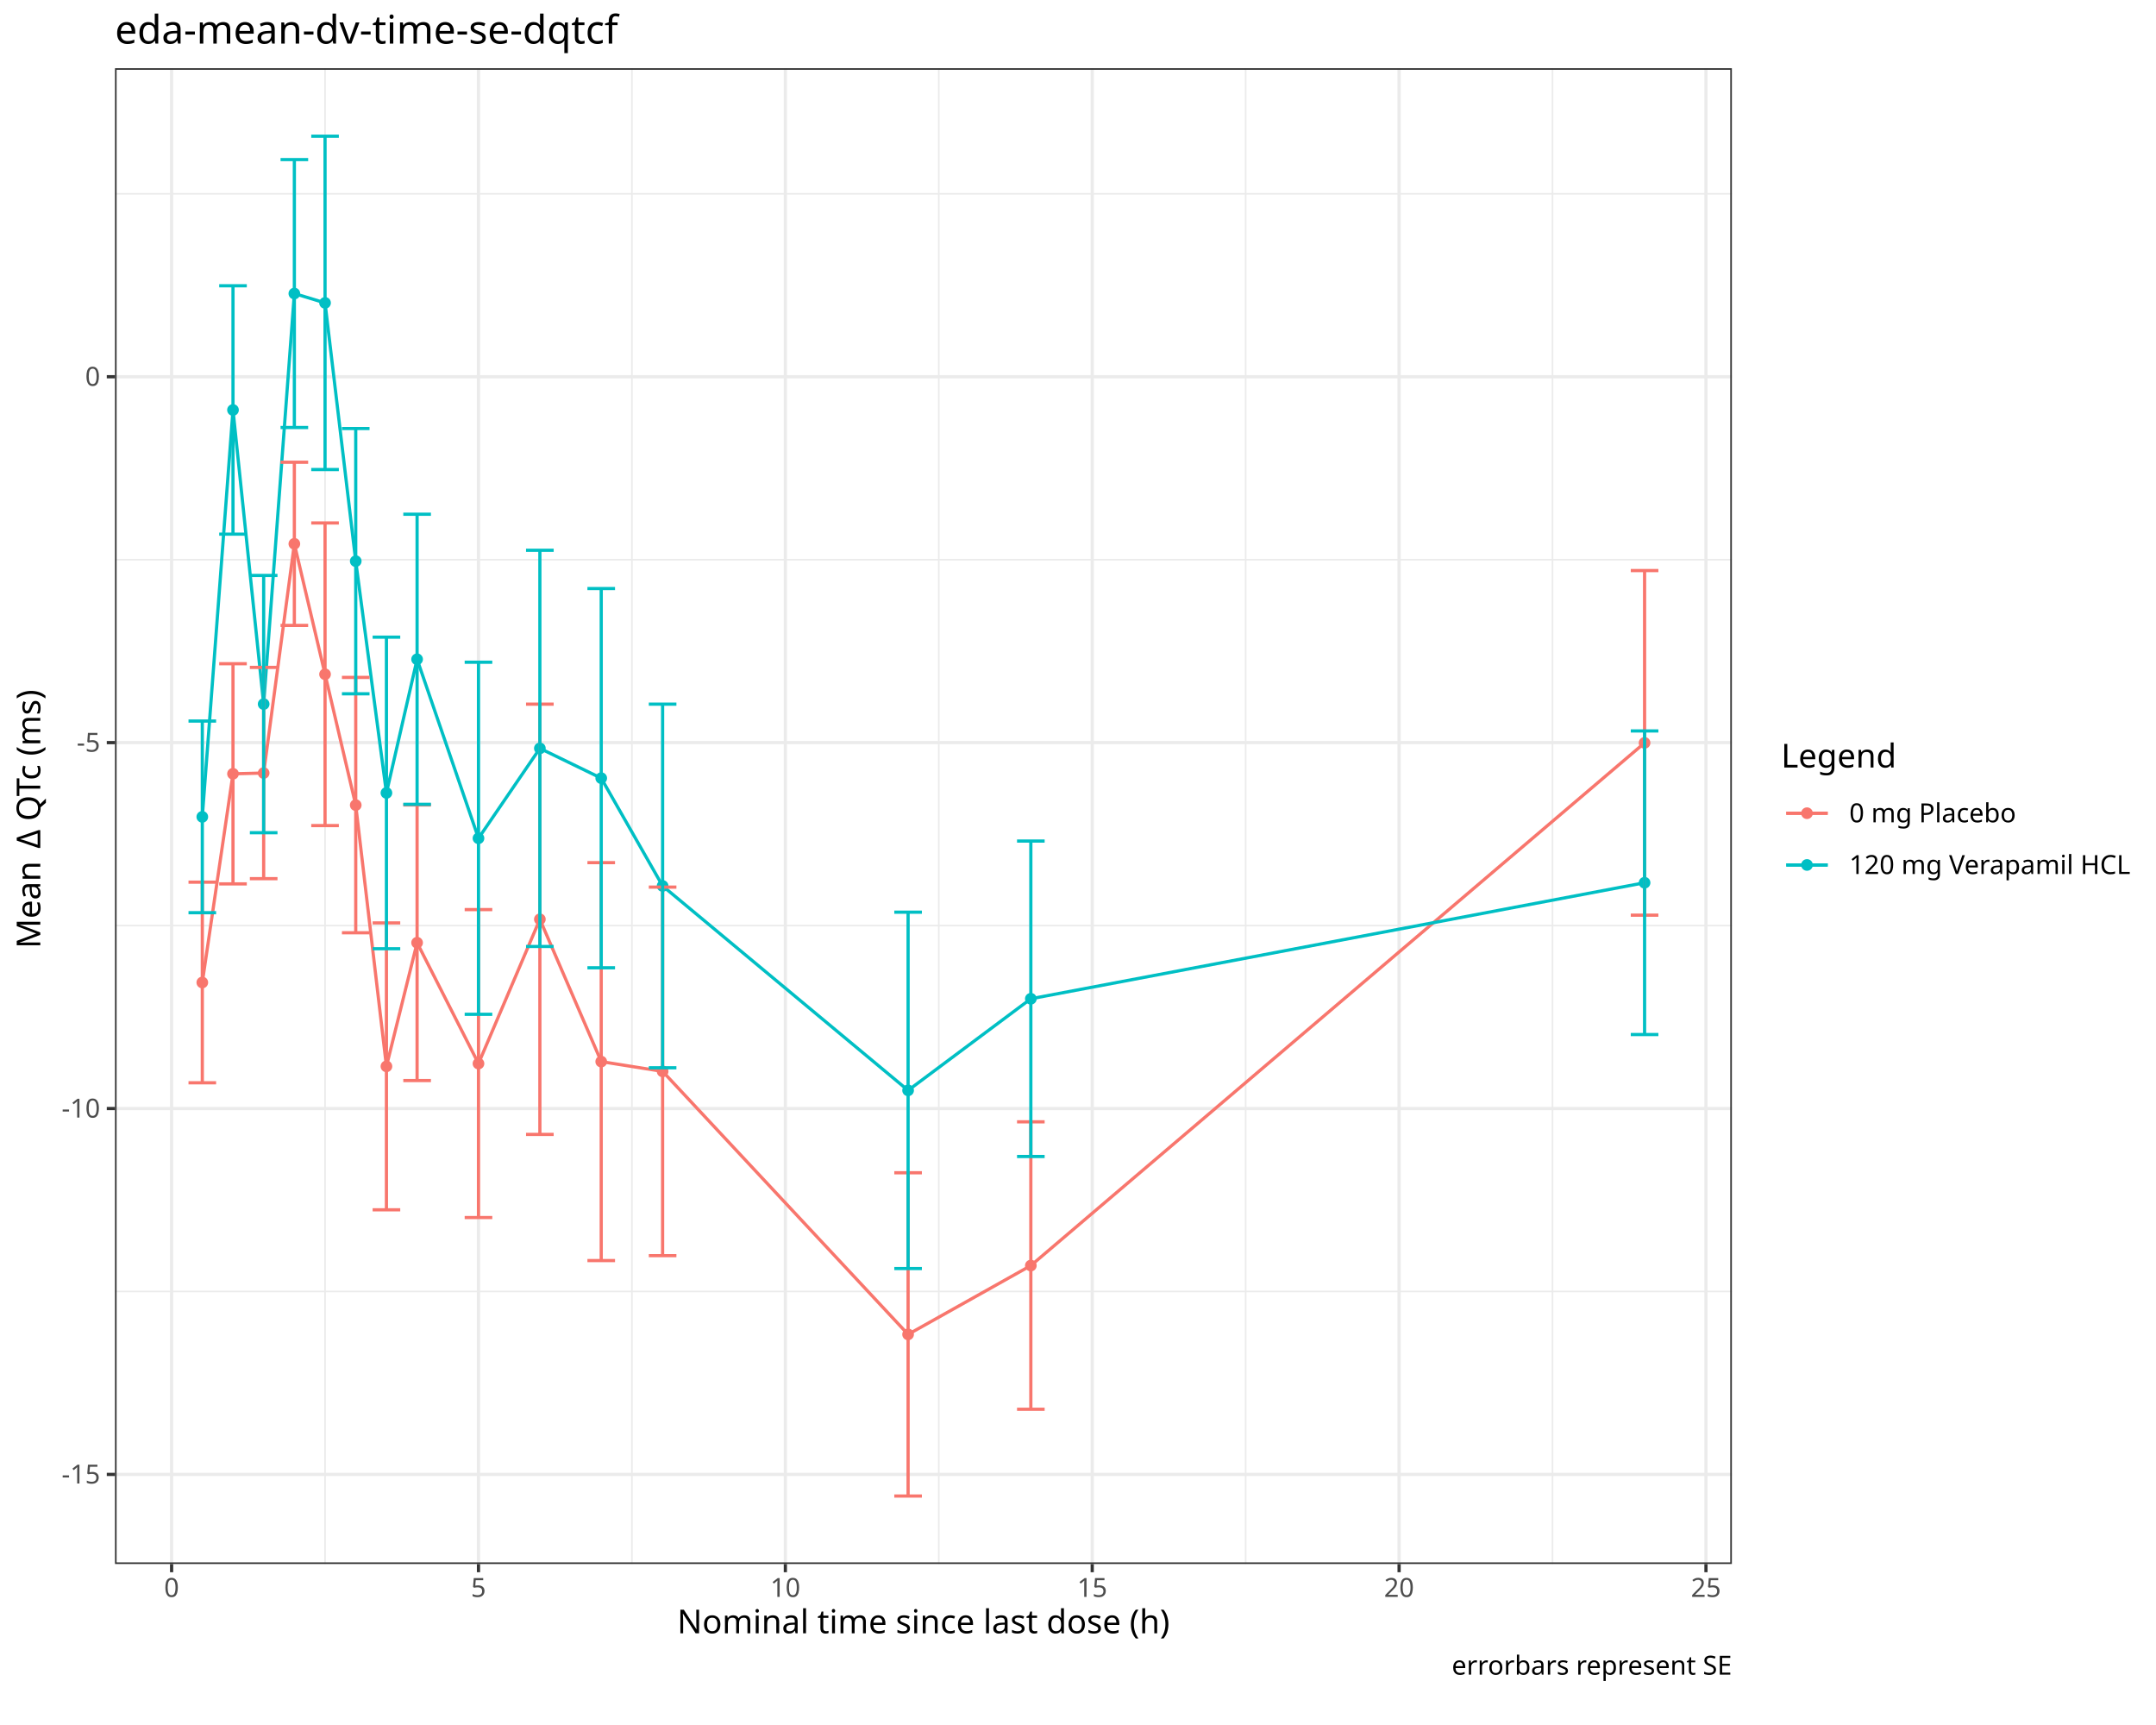
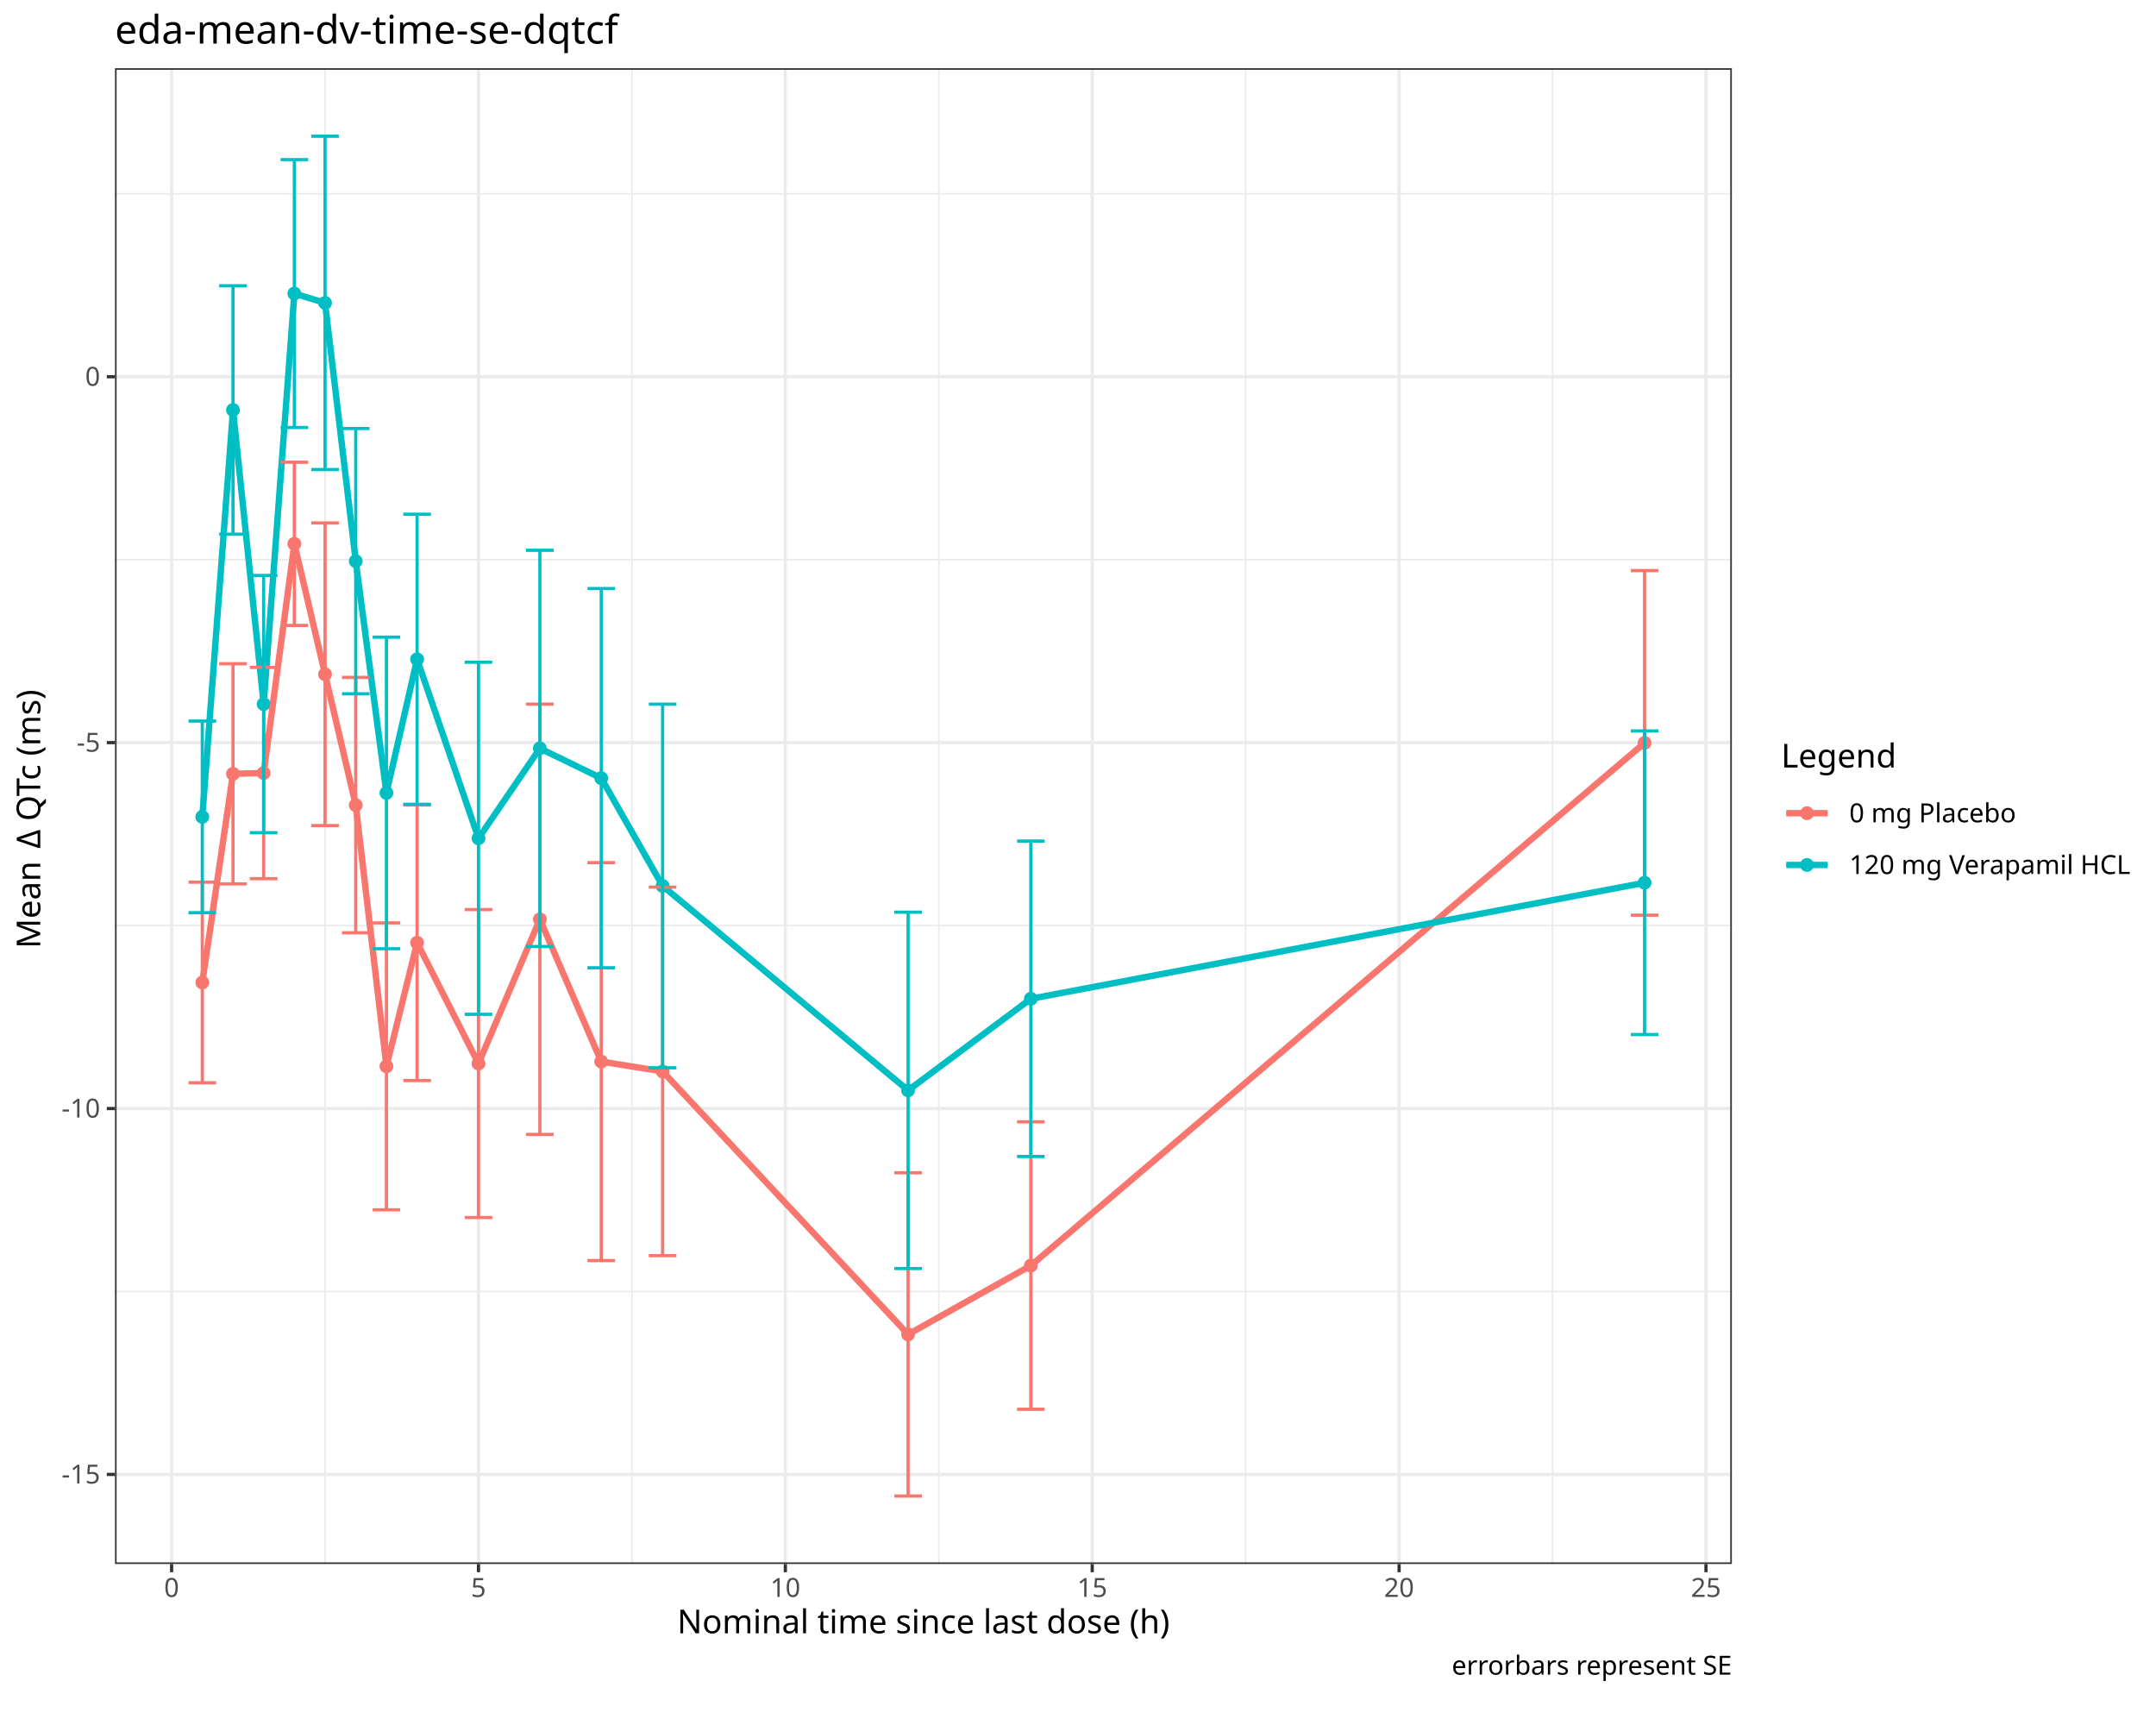
<svg xmlns="http://www.w3.org/2000/svg" class="svglite" data-engine-version="2.0" width="720.00pt" height="576.00pt" viewBox="0 0 720.00 576.00">
  <defs>
    <style type="text/css">
    .svglite line, .svglite polyline, .svglite polygon, .svglite path, .svglite rect, .svglite circle {
      fill: none;
      stroke: #000000;
      stroke-linecap: round;
      stroke-linejoin: round;
      stroke-miterlimit: 10.00;
    }
  </style>
  </defs>
  <rect width="100%" height="100%" style="stroke: none; fill: #FFFFFF;" />
  <defs>
    <clipPath id="cpMC4wMHw3MjAuMDB8MC4wMHw1NzYuMDA=">
      <rect x="0.00" y="0.00" width="720.00" height="576.00" />
    </clipPath>
  </defs>
  <g clip-path="url(#cpMC4wMHw3MjAuMDB8MC4wMHw1NzYuMDA=)">
    <rect x="0.00" y="0.00" width="720.00" height="576.00" style="stroke-width: 1.07; stroke: #FFFFFF; fill: #FFFFFF;" />
  </g>
  <defs>
    <clipPath id="cpMzguNDB8NTc4LjM3fDIyLjc4fDUyMi4yNQ==">
      <rect x="38.40" y="22.78" width="539.96" height="499.46" />
    </clipPath>
  </defs>
  <g clip-path="url(#cpMzguNDB8NTc4LjM3fDIyLjc4fDUyMi4yNQ==)">
    <rect x="38.40" y="22.78" width="539.96" height="499.46" style="stroke-width: 1.07; stroke: none; fill: #FFFFFF;" />
    <polyline points="38.40,431.24 578.37,431.24 " style="stroke-width: 0.53; stroke: #EBEBEB; stroke-linecap: butt;" />
    <polyline points="38.40,309.06 578.37,309.06 " style="stroke-width: 0.53; stroke: #EBEBEB; stroke-linecap: butt;" />
    <polyline points="38.40,186.89 578.37,186.89 " style="stroke-width: 0.53; stroke: #EBEBEB; stroke-linecap: butt;" />
    <polyline points="38.40,64.71 578.37,64.71 " style="stroke-width: 0.53; stroke: #EBEBEB; stroke-linecap: butt;" />
    <polyline points="108.55,522.25 108.55,22.78 " style="stroke-width: 0.53; stroke: #EBEBEB; stroke-linecap: butt;" />
    <polyline points="211.03,522.25 211.03,22.78 " style="stroke-width: 0.53; stroke: #EBEBEB; stroke-linecap: butt;" />
    <polyline points="313.51,522.25 313.51,22.78 " style="stroke-width: 0.53; stroke: #EBEBEB; stroke-linecap: butt;" />
    <polyline points="415.99,522.25 415.99,22.78 " style="stroke-width: 0.53; stroke: #EBEBEB; stroke-linecap: butt;" />
    <polyline points="518.47,522.25 518.47,22.78 " style="stroke-width: 0.53; stroke: #EBEBEB; stroke-linecap: butt;" />
    <polyline points="38.40,492.33 578.37,492.33 " style="stroke-width: 1.07; stroke: #EBEBEB; stroke-linecap: butt;" />
    <polyline points="38.40,370.15 578.37,370.15 " style="stroke-width: 1.07; stroke: #EBEBEB; stroke-linecap: butt;" />
    <polyline points="38.40,247.97 578.37,247.97 " style="stroke-width: 1.07; stroke: #EBEBEB; stroke-linecap: butt;" />
    <polyline points="38.40,125.80 578.37,125.80 " style="stroke-width: 1.07; stroke: #EBEBEB; stroke-linecap: butt;" />
    <polyline points="57.31,522.25 57.31,22.78 " style="stroke-width: 1.07; stroke: #EBEBEB; stroke-linecap: butt;" />
    <polyline points="159.79,522.25 159.79,22.78 " style="stroke-width: 1.07; stroke: #EBEBEB; stroke-linecap: butt;" />
    <polyline points="262.27,522.25 262.27,22.78 " style="stroke-width: 1.07; stroke: #EBEBEB; stroke-linecap: butt;" />
    <polyline points="364.75,522.25 364.75,22.78 " style="stroke-width: 1.07; stroke: #EBEBEB; stroke-linecap: butt;" />
    <polyline points="467.23,522.25 467.23,22.78 " style="stroke-width: 1.07; stroke: #EBEBEB; stroke-linecap: butt;" />
    <polyline points="569.71,522.25 569.71,22.78 " style="stroke-width: 1.07; stroke: #EBEBEB; stroke-linecap: butt;" />
-     <circle cx="67.56" cy="328.07" r="1.95" style="stroke-width: 0.71; stroke: none; fill: #F8766D;" />
-     <circle cx="67.56" cy="272.76" r="1.95" style="stroke-width: 0.71; stroke: none; fill: #00BFC4;" />
-     <circle cx="77.81" cy="258.38" r="1.95" style="stroke-width: 0.71; stroke: none; fill: #F8766D;" />
-     <circle cx="77.81" cy="136.90" r="1.95" style="stroke-width: 0.71; stroke: none; fill: #00BFC4;" />
-     <circle cx="88.05" cy="258.13" r="1.95" style="stroke-width: 0.71; stroke: none; fill: #F8766D;" />
-     <circle cx="88.05" cy="235.10" r="1.95" style="stroke-width: 0.71; stroke: none; fill: #00BFC4;" />
-     <circle cx="98.30" cy="181.59" r="1.95" style="stroke-width: 0.71; stroke: none; fill: #F8766D;" />
-     <circle cx="98.30" cy="98.02" r="1.95" style="stroke-width: 0.71; stroke: none; fill: #00BFC4;" />
-     <circle cx="108.55" cy="225.15" r="1.95" style="stroke-width: 0.71; stroke: none; fill: #F8766D;" />
-     <circle cx="108.55" cy="101.14" r="1.95" style="stroke-width: 0.71; stroke: none; fill: #00BFC4;" />
-     <circle cx="118.80" cy="268.84" r="1.95" style="stroke-width: 0.71; stroke: none; fill: #F8766D;" />
-     <circle cx="118.80" cy="187.38" r="1.95" style="stroke-width: 0.71; stroke: none; fill: #00BFC4;" />
-     <circle cx="129.05" cy="356.07" r="1.95" style="stroke-width: 0.71; stroke: none; fill: #F8766D;" />
-     <circle cx="129.05" cy="264.77" r="1.95" style="stroke-width: 0.71; stroke: none; fill: #00BFC4;" />
-     <circle cx="139.29" cy="314.79" r="1.95" style="stroke-width: 0.71; stroke: none; fill: #F8766D;" />
-     <circle cx="139.29" cy="220.14" r="1.95" style="stroke-width: 0.71; stroke: none; fill: #00BFC4;" />
-     <circle cx="159.79" cy="355.14" r="1.95" style="stroke-width: 0.71; stroke: none; fill: #F8766D;" />
-     <circle cx="159.79" cy="279.91" r="1.95" style="stroke-width: 0.71; stroke: none; fill: #00BFC4;" />
-     <circle cx="180.29" cy="306.96" r="1.95" style="stroke-width: 0.71; stroke: none; fill: #F8766D;" />
-     <circle cx="180.29" cy="249.89" r="1.95" style="stroke-width: 0.71; stroke: none; fill: #00BFC4;" />
-     <circle cx="200.78" cy="354.48" r="1.95" style="stroke-width: 0.71; stroke: none; fill: #F8766D;" />
-     <circle cx="200.78" cy="259.84" r="1.95" style="stroke-width: 0.71; stroke: none; fill: #00BFC4;" />
-     <circle cx="221.28" cy="357.75" r="1.95" style="stroke-width: 0.71; stroke: none; fill: #F8766D;" />
-     <circle cx="221.28" cy="295.83" r="1.95" style="stroke-width: 0.71; stroke: none; fill: #00BFC4;" />
-     <circle cx="303.26" cy="445.57" r="1.95" style="stroke-width: 0.71; stroke: none; fill: #F8766D;" />
-     <circle cx="303.26" cy="364.09" r="1.95" style="stroke-width: 0.71; stroke: none; fill: #00BFC4;" />
-     <circle cx="344.25" cy="422.59" r="1.95" style="stroke-width: 0.71; stroke: none; fill: #F8766D;" />
-     <circle cx="344.25" cy="333.50" r="1.95" style="stroke-width: 0.71; stroke: none; fill: #00BFC4;" />
-     <circle cx="549.21" cy="248.06" r="1.95" style="stroke-width: 0.71; stroke: none; fill: #F8766D;" />
-     <circle cx="549.21" cy="294.76" r="1.95" style="stroke-width: 0.71; stroke: none; fill: #00BFC4;" />
-     <polyline points="67.56,328.07 77.81,258.38 88.05,258.13 98.30,181.59 108.55,225.15 118.80,268.84 129.05,356.07 139.29,314.79 159.79,355.14 180.29,306.96 200.78,354.48 221.28,357.75 303.26,445.57 344.25,422.59 549.21,248.06 " style="stroke-width: 1.07; stroke: #F8766D; stroke-linecap: butt;" />
-     <polyline points="67.56,272.76 77.81,136.90 88.05,235.10 98.30,98.02 108.55,101.14 118.80,187.38 129.05,264.77 139.29,220.14 159.79,279.91 180.29,249.89 200.78,259.84 221.28,295.83 303.26,364.09 344.25,333.50 549.21,294.76 " style="stroke-width: 1.07; stroke: #00BFC4; stroke-linecap: butt;" />
+     <circle cx="67.56" cy="328.07" r="1.95" style="stroke-width: 0.71; stroke: #F8766D; fill: #F8766D;" />
+     <circle cx="67.56" cy="272.76" r="1.95" style="stroke-width: 0.71; stroke: #00BFC4; fill: #00BFC4;" />
+     <circle cx="77.81" cy="258.38" r="1.95" style="stroke-width: 0.71; stroke: #F8766D; fill: #F8766D;" />
+     <circle cx="77.81" cy="136.90" r="1.95" style="stroke-width: 0.71; stroke: #00BFC4; fill: #00BFC4;" />
+     <circle cx="88.05" cy="258.13" r="1.95" style="stroke-width: 0.71; stroke: #F8766D; fill: #F8766D;" />
+     <circle cx="88.05" cy="235.10" r="1.95" style="stroke-width: 0.71; stroke: #00BFC4; fill: #00BFC4;" />
+     <circle cx="98.30" cy="181.59" r="1.95" style="stroke-width: 0.71; stroke: #F8766D; fill: #F8766D;" />
+     <circle cx="98.30" cy="98.02" r="1.95" style="stroke-width: 0.71; stroke: #00BFC4; fill: #00BFC4;" />
+     <circle cx="108.55" cy="225.15" r="1.95" style="stroke-width: 0.71; stroke: #F8766D; fill: #F8766D;" />
+     <circle cx="108.55" cy="101.14" r="1.95" style="stroke-width: 0.71; stroke: #00BFC4; fill: #00BFC4;" />
+     <circle cx="118.80" cy="268.84" r="1.95" style="stroke-width: 0.71; stroke: #F8766D; fill: #F8766D;" />
+     <circle cx="118.80" cy="187.38" r="1.95" style="stroke-width: 0.71; stroke: #00BFC4; fill: #00BFC4;" />
+     <circle cx="129.05" cy="356.07" r="1.95" style="stroke-width: 0.71; stroke: #F8766D; fill: #F8766D;" />
+     <circle cx="129.05" cy="264.77" r="1.95" style="stroke-width: 0.71; stroke: #00BFC4; fill: #00BFC4;" />
+     <circle cx="139.29" cy="314.79" r="1.95" style="stroke-width: 0.71; stroke: #F8766D; fill: #F8766D;" />
+     <circle cx="139.29" cy="220.14" r="1.95" style="stroke-width: 0.71; stroke: #00BFC4; fill: #00BFC4;" />
+     <circle cx="159.79" cy="355.14" r="1.95" style="stroke-width: 0.71; stroke: #F8766D; fill: #F8766D;" />
+     <circle cx="159.79" cy="279.91" r="1.95" style="stroke-width: 0.71; stroke: #00BFC4; fill: #00BFC4;" />
+     <circle cx="180.29" cy="306.96" r="1.95" style="stroke-width: 0.71; stroke: #F8766D; fill: #F8766D;" />
+     <circle cx="180.29" cy="249.89" r="1.95" style="stroke-width: 0.71; stroke: #00BFC4; fill: #00BFC4;" />
+     <circle cx="200.78" cy="354.48" r="1.95" style="stroke-width: 0.71; stroke: #F8766D; fill: #F8766D;" />
+     <circle cx="200.78" cy="259.84" r="1.95" style="stroke-width: 0.71; stroke: #00BFC4; fill: #00BFC4;" />
+     <circle cx="221.28" cy="357.75" r="1.95" style="stroke-width: 0.71; stroke: #F8766D; fill: #F8766D;" />
+     <circle cx="221.28" cy="295.83" r="1.95" style="stroke-width: 0.71; stroke: #00BFC4; fill: #00BFC4;" />
+     <circle cx="303.26" cy="445.57" r="1.95" style="stroke-width: 0.71; stroke: #F8766D; fill: #F8766D;" />
+     <circle cx="303.26" cy="364.09" r="1.95" style="stroke-width: 0.71; stroke: #00BFC4; fill: #00BFC4;" />
+     <circle cx="344.25" cy="422.59" r="1.95" style="stroke-width: 0.71; stroke: #F8766D; fill: #F8766D;" />
+     <circle cx="344.25" cy="333.50" r="1.95" style="stroke-width: 0.71; stroke: #00BFC4; fill: #00BFC4;" />
+     <circle cx="549.21" cy="248.06" r="1.95" style="stroke-width: 0.71; stroke: #F8766D; fill: #F8766D;" />
+     <circle cx="549.21" cy="294.76" r="1.95" style="stroke-width: 0.71; stroke: #00BFC4; fill: #00BFC4;" />
+     <polyline points="67.56,328.07 77.81,258.38 88.05,258.13 98.30,181.59 108.55,225.15 118.80,268.84 129.05,356.07 139.29,314.79 159.79,355.14 180.29,306.96 200.78,354.48 221.28,357.75 303.26,445.57 344.25,422.59 549.21,248.06 " style="stroke-width: 2.13; stroke: #F8766D; stroke-linecap: butt;" />
+     <polyline points="67.56,272.76 77.81,136.90 88.05,235.10 98.30,98.02 108.55,101.14 118.80,187.38 129.05,264.77 139.29,220.14 159.79,279.91 180.29,249.89 200.78,259.84 221.28,295.83 303.26,364.09 344.25,333.50 549.21,294.76 " style="stroke-width: 2.13; stroke: #00BFC4; stroke-linecap: butt;" />
    <polyline points="62.95,294.57 72.17,294.57 " style="stroke-width: 1.07; stroke: #F8766D; stroke-linecap: butt;" />
    <polyline points="67.56,294.57 67.56,361.56 " style="stroke-width: 1.07; stroke: #F8766D; stroke-linecap: butt;" />
    <polyline points="62.95,361.56 72.17,361.56 " style="stroke-width: 1.07; stroke: #F8766D; stroke-linecap: butt;" />
    <polyline points="62.95,240.77 72.17,240.77 " style="stroke-width: 1.07; stroke: #00BFC4; stroke-linecap: butt;" />
    <polyline points="67.56,240.77 67.56,304.76 " style="stroke-width: 1.07; stroke: #00BFC4; stroke-linecap: butt;" />
    <polyline points="62.95,304.76 72.17,304.76 " style="stroke-width: 1.07; stroke: #00BFC4; stroke-linecap: butt;" />
    <polyline points="73.20,221.62 82.42,221.62 " style="stroke-width: 1.07; stroke: #F8766D; stroke-linecap: butt;" />
    <polyline points="77.81,221.62 77.81,295.14 " style="stroke-width: 1.07; stroke: #F8766D; stroke-linecap: butt;" />
    <polyline points="73.20,295.14 82.42,295.14 " style="stroke-width: 1.07; stroke: #F8766D; stroke-linecap: butt;" />
    <polyline points="73.20,95.43 82.42,95.43 " style="stroke-width: 1.07; stroke: #00BFC4; stroke-linecap: butt;" />
    <polyline points="77.81,95.43 77.81,178.36 " style="stroke-width: 1.07; stroke: #00BFC4; stroke-linecap: butt;" />
    <polyline points="73.20,178.36 82.42,178.36 " style="stroke-width: 1.07; stroke: #00BFC4; stroke-linecap: butt;" />
    <polyline points="83.44,222.85 92.67,222.85 " style="stroke-width: 1.07; stroke: #F8766D; stroke-linecap: butt;" />
    <polyline points="88.05,222.85 88.05,293.40 " style="stroke-width: 1.07; stroke: #F8766D; stroke-linecap: butt;" />
    <polyline points="83.44,293.40 92.67,293.40 " style="stroke-width: 1.07; stroke: #F8766D; stroke-linecap: butt;" />
    <polyline points="83.44,192.15 92.67,192.15 " style="stroke-width: 1.07; stroke: #00BFC4; stroke-linecap: butt;" />
    <polyline points="88.05,192.15 88.05,278.05 " style="stroke-width: 1.07; stroke: #00BFC4; stroke-linecap: butt;" />
    <polyline points="83.44,278.05 92.67,278.05 " style="stroke-width: 1.07; stroke: #00BFC4; stroke-linecap: butt;" />
    <polyline points="93.69,154.35 102.91,154.35 " style="stroke-width: 1.07; stroke: #F8766D; stroke-linecap: butt;" />
    <polyline points="98.30,154.35 98.30,208.84 " style="stroke-width: 1.07; stroke: #F8766D; stroke-linecap: butt;" />
    <polyline points="93.69,208.84 102.91,208.84 " style="stroke-width: 1.07; stroke: #F8766D; stroke-linecap: butt;" />
    <polyline points="93.69,53.29 102.91,53.29 " style="stroke-width: 1.07; stroke: #00BFC4; stroke-linecap: butt;" />
    <polyline points="98.30,53.29 98.30,142.75 " style="stroke-width: 1.07; stroke: #00BFC4; stroke-linecap: butt;" />
    <polyline points="93.69,142.75 102.91,142.75 " style="stroke-width: 1.07; stroke: #00BFC4; stroke-linecap: butt;" />
    <polyline points="103.94,174.63 113.16,174.63 " style="stroke-width: 1.07; stroke: #F8766D; stroke-linecap: butt;" />
    <polyline points="108.55,174.63 108.55,275.67 " style="stroke-width: 1.07; stroke: #F8766D; stroke-linecap: butt;" />
    <polyline points="103.94,275.67 113.16,275.67 " style="stroke-width: 1.07; stroke: #F8766D; stroke-linecap: butt;" />
    <polyline points="103.94,45.49 113.16,45.49 " style="stroke-width: 1.07; stroke: #00BFC4; stroke-linecap: butt;" />
    <polyline points="108.55,45.49 108.55,156.79 " style="stroke-width: 1.07; stroke: #00BFC4; stroke-linecap: butt;" />
    <polyline points="103.94,156.79 113.16,156.79 " style="stroke-width: 1.07; stroke: #00BFC4; stroke-linecap: butt;" />
    <polyline points="114.19,226.20 123.41,226.20 " style="stroke-width: 1.07; stroke: #F8766D; stroke-linecap: butt;" />
    <polyline points="118.80,226.20 118.80,311.47 " style="stroke-width: 1.07; stroke: #F8766D; stroke-linecap: butt;" />
    <polyline points="114.19,311.47 123.41,311.47 " style="stroke-width: 1.07; stroke: #F8766D; stroke-linecap: butt;" />
    <polyline points="114.19,143.09 123.41,143.09 " style="stroke-width: 1.07; stroke: #00BFC4; stroke-linecap: butt;" />
    <polyline points="118.80,143.09 118.80,231.67 " style="stroke-width: 1.07; stroke: #00BFC4; stroke-linecap: butt;" />
    <polyline points="114.19,231.67 123.41,231.67 " style="stroke-width: 1.07; stroke: #00BFC4; stroke-linecap: butt;" />
    <polyline points="124.44,308.17 133.66,308.17 " style="stroke-width: 1.07; stroke: #F8766D; stroke-linecap: butt;" />
    <polyline points="129.05,308.17 129.05,403.97 " style="stroke-width: 1.07; stroke: #F8766D; stroke-linecap: butt;" />
    <polyline points="124.44,403.97 133.66,403.97 " style="stroke-width: 1.07; stroke: #F8766D; stroke-linecap: butt;" />
    <polyline points="124.44,212.75 133.66,212.75 " style="stroke-width: 1.07; stroke: #00BFC4; stroke-linecap: butt;" />
    <polyline points="129.05,212.75 129.05,316.79 " style="stroke-width: 1.07; stroke: #00BFC4; stroke-linecap: butt;" />
    <polyline points="124.44,316.79 133.66,316.79 " style="stroke-width: 1.07; stroke: #00BFC4; stroke-linecap: butt;" />
    <polyline points="134.68,268.79 143.91,268.79 " style="stroke-width: 1.07; stroke: #F8766D; stroke-linecap: butt;" />
    <polyline points="139.29,268.79 139.29,360.80 " style="stroke-width: 1.07; stroke: #F8766D; stroke-linecap: butt;" />
    <polyline points="134.68,360.80 143.91,360.80 " style="stroke-width: 1.07; stroke: #F8766D; stroke-linecap: butt;" />
    <polyline points="134.68,171.70 143.91,171.70 " style="stroke-width: 1.07; stroke: #00BFC4; stroke-linecap: butt;" />
    <polyline points="139.29,171.70 139.29,268.57 " style="stroke-width: 1.07; stroke: #00BFC4; stroke-linecap: butt;" />
    <polyline points="134.68,268.57 143.91,268.57 " style="stroke-width: 1.07; stroke: #00BFC4; stroke-linecap: butt;" />
    <polyline points="155.18,303.73 164.40,303.73 " style="stroke-width: 1.07; stroke: #F8766D; stroke-linecap: butt;" />
    <polyline points="159.79,303.73 159.79,406.55 " style="stroke-width: 1.07; stroke: #F8766D; stroke-linecap: butt;" />
    <polyline points="155.18,406.55 164.40,406.55 " style="stroke-width: 1.07; stroke: #F8766D; stroke-linecap: butt;" />
    <polyline points="155.18,221.13 164.40,221.13 " style="stroke-width: 1.07; stroke: #00BFC4; stroke-linecap: butt;" />
    <polyline points="159.79,221.13 159.79,338.69 " style="stroke-width: 1.07; stroke: #00BFC4; stroke-linecap: butt;" />
    <polyline points="155.18,338.69 164.40,338.69 " style="stroke-width: 1.07; stroke: #00BFC4; stroke-linecap: butt;" />
    <polyline points="175.67,235.12 184.90,235.12 " style="stroke-width: 1.07; stroke: #F8766D; stroke-linecap: butt;" />
    <polyline points="180.29,235.12 180.29,378.80 " style="stroke-width: 1.07; stroke: #F8766D; stroke-linecap: butt;" />
    <polyline points="175.67,378.80 184.90,378.80 " style="stroke-width: 1.07; stroke: #F8766D; stroke-linecap: butt;" />
    <polyline points="175.67,183.74 184.90,183.74 " style="stroke-width: 1.07; stroke: #00BFC4; stroke-linecap: butt;" />
    <polyline points="180.29,183.74 180.29,316.04 " style="stroke-width: 1.07; stroke: #00BFC4; stroke-linecap: butt;" />
    <polyline points="175.67,316.04 184.90,316.04 " style="stroke-width: 1.07; stroke: #00BFC4; stroke-linecap: butt;" />
    <polyline points="196.17,288.05 205.39,288.05 " style="stroke-width: 1.07; stroke: #F8766D; stroke-linecap: butt;" />
    <polyline points="200.78,288.05 200.78,420.92 " style="stroke-width: 1.07; stroke: #F8766D; stroke-linecap: butt;" />
    <polyline points="196.17,420.92 205.39,420.92 " style="stroke-width: 1.07; stroke: #F8766D; stroke-linecap: butt;" />
    <polyline points="196.17,196.52 205.39,196.52 " style="stroke-width: 1.07; stroke: #00BFC4; stroke-linecap: butt;" />
    <polyline points="200.78,196.52 200.78,323.15 " style="stroke-width: 1.07; stroke: #00BFC4; stroke-linecap: butt;" />
    <polyline points="196.17,323.15 205.39,323.15 " style="stroke-width: 1.07; stroke: #00BFC4; stroke-linecap: butt;" />
    <polyline points="216.67,296.22 225.89,296.22 " style="stroke-width: 1.07; stroke: #F8766D; stroke-linecap: butt;" />
    <polyline points="221.28,296.22 221.28,419.28 " style="stroke-width: 1.07; stroke: #F8766D; stroke-linecap: butt;" />
    <polyline points="216.67,419.28 225.89,419.28 " style="stroke-width: 1.07; stroke: #F8766D; stroke-linecap: butt;" />
    <polyline points="216.67,235.12 225.89,235.12 " style="stroke-width: 1.07; stroke: #00BFC4; stroke-linecap: butt;" />
    <polyline points="221.28,235.12 221.28,356.55 " style="stroke-width: 1.07; stroke: #00BFC4; stroke-linecap: butt;" />
    <polyline points="216.67,356.55 225.89,356.55 " style="stroke-width: 1.07; stroke: #00BFC4; stroke-linecap: butt;" />
    <polyline points="298.65,391.61 307.87,391.61 " style="stroke-width: 1.07; stroke: #F8766D; stroke-linecap: butt;" />
    <polyline points="303.26,391.61 303.26,499.54 " style="stroke-width: 1.07; stroke: #F8766D; stroke-linecap: butt;" />
    <polyline points="298.65,499.54 307.87,499.54 " style="stroke-width: 1.07; stroke: #F8766D; stroke-linecap: butt;" />
    <polyline points="298.65,304.59 307.87,304.59 " style="stroke-width: 1.07; stroke: #00BFC4; stroke-linecap: butt;" />
    <polyline points="303.26,304.59 303.26,423.58 " style="stroke-width: 1.07; stroke: #00BFC4; stroke-linecap: butt;" />
    <polyline points="298.65,423.58 307.87,423.58 " style="stroke-width: 1.07; stroke: #00BFC4; stroke-linecap: butt;" />
    <polyline points="339.64,374.59 348.86,374.59 " style="stroke-width: 1.07; stroke: #F8766D; stroke-linecap: butt;" />
    <polyline points="344.25,374.59 344.25,470.58 " style="stroke-width: 1.07; stroke: #F8766D; stroke-linecap: butt;" />
    <polyline points="339.64,470.58 348.86,470.58 " style="stroke-width: 1.07; stroke: #F8766D; stroke-linecap: butt;" />
    <polyline points="339.64,280.84 348.86,280.84 " style="stroke-width: 1.07; stroke: #00BFC4; stroke-linecap: butt;" />
    <polyline points="344.25,280.84 344.25,386.17 " style="stroke-width: 1.07; stroke: #00BFC4; stroke-linecap: butt;" />
    <polyline points="339.64,386.17 348.86,386.17 " style="stroke-width: 1.07; stroke: #00BFC4; stroke-linecap: butt;" />
    <polyline points="544.60,190.52 553.82,190.52 " style="stroke-width: 1.07; stroke: #F8766D; stroke-linecap: butt;" />
    <polyline points="549.21,190.52 549.21,305.59 " style="stroke-width: 1.07; stroke: #F8766D; stroke-linecap: butt;" />
    <polyline points="544.60,305.59 553.82,305.59 " style="stroke-width: 1.07; stroke: #F8766D; stroke-linecap: butt;" />
    <polyline points="544.60,244.07 553.82,244.07 " style="stroke-width: 1.07; stroke: #00BFC4; stroke-linecap: butt;" />
    <polyline points="549.21,244.07 549.21,345.45 " style="stroke-width: 1.07; stroke: #00BFC4; stroke-linecap: butt;" />
    <polyline points="544.60,345.45 553.82,345.45 " style="stroke-width: 1.07; stroke: #00BFC4; stroke-linecap: butt;" />
    <rect x="38.40" y="22.78" width="539.96" height="499.46" style="stroke-width: 1.07; stroke: #333333;" />
  </g>
  <g clip-path="url(#cpMC4wMHw3MjAuMDB8MC4wMHw1NzYuMDA=)">
    <text x="33.47" y="495.36" text-anchor="end" style="font-size: 8.80px; fill: #4D4D4D; font-family: sans;" textLength="12.72px" lengthAdjust="spacingAndGlyphs">-15</text>
    <text x="33.47" y="373.18" text-anchor="end" style="font-size: 8.80px; fill: #4D4D4D; font-family: sans;" textLength="12.72px" lengthAdjust="spacingAndGlyphs">-10</text>
    <text x="33.47" y="251.00" text-anchor="end" style="font-size: 8.80px; fill: #4D4D4D; font-family: sans;" textLength="7.82px" lengthAdjust="spacingAndGlyphs">-5</text>
    <text x="33.47" y="128.82" text-anchor="end" style="font-size: 8.80px; fill: #4D4D4D; font-family: sans;" textLength="4.89px" lengthAdjust="spacingAndGlyphs">0</text>
    <polyline points="35.66,492.33 38.40,492.33 " style="stroke-width: 1.07; stroke: #333333; stroke-linecap: butt;" />
    <polyline points="35.66,370.15 38.40,370.15 " style="stroke-width: 1.07; stroke: #333333; stroke-linecap: butt;" />
    <polyline points="35.66,247.97 38.40,247.97 " style="stroke-width: 1.07; stroke: #333333; stroke-linecap: butt;" />
    <polyline points="35.66,125.80 38.40,125.80 " style="stroke-width: 1.07; stroke: #333333; stroke-linecap: butt;" />
    <polyline points="57.31,524.99 57.31,522.25 " style="stroke-width: 1.07; stroke: #333333; stroke-linecap: butt;" />
    <polyline points="159.79,524.99 159.79,522.25 " style="stroke-width: 1.07; stroke: #333333; stroke-linecap: butt;" />
    <polyline points="262.27,524.99 262.27,522.25 " style="stroke-width: 1.07; stroke: #333333; stroke-linecap: butt;" />
    <polyline points="364.75,524.99 364.75,522.25 " style="stroke-width: 1.07; stroke: #333333; stroke-linecap: butt;" />
    <polyline points="467.23,524.99 467.23,522.25 " style="stroke-width: 1.07; stroke: #333333; stroke-linecap: butt;" />
    <polyline points="569.71,524.99 569.71,522.25 " style="stroke-width: 1.07; stroke: #333333; stroke-linecap: butt;" />
    <text x="57.31" y="533.23" text-anchor="middle" style="font-size: 8.80px; fill: #4D4D4D; font-family: sans;" textLength="4.89px" lengthAdjust="spacingAndGlyphs">0</text>
    <text x="159.79" y="533.23" text-anchor="middle" style="font-size: 8.80px; fill: #4D4D4D; font-family: sans;" textLength="4.89px" lengthAdjust="spacingAndGlyphs">5</text>
    <text x="262.27" y="533.23" text-anchor="middle" style="font-size: 8.80px; fill: #4D4D4D; font-family: sans;" textLength="9.79px" lengthAdjust="spacingAndGlyphs">10</text>
    <text x="364.75" y="533.23" text-anchor="middle" style="font-size: 8.80px; fill: #4D4D4D; font-family: sans;" textLength="9.79px" lengthAdjust="spacingAndGlyphs">15</text>
    <text x="467.23" y="533.23" text-anchor="middle" style="font-size: 8.80px; fill: #4D4D4D; font-family: sans;" textLength="9.79px" lengthAdjust="spacingAndGlyphs">20</text>
    <text x="569.71" y="533.23" text-anchor="middle" style="font-size: 8.80px; fill: #4D4D4D; font-family: sans;" textLength="9.79px" lengthAdjust="spacingAndGlyphs">25</text>
    <text x="308.39" y="545.37" text-anchor="middle" style="font-size: 11.00px; font-family: sans;" textLength="156.53px" lengthAdjust="spacingAndGlyphs">Nominal time since last dose (h)</text>
    <text transform="translate(13.45,316.70) rotate(-90)" style="font-size: 11.00px; font-family: sans;" textLength="30.58px" lengthAdjust="spacingAndGlyphs">Mean </text>
    <text transform="translate(13.45,286.12) rotate(-90)" style="font-size: 11.00px; font-family: sans;" textLength="2.75px" lengthAdjust="spacingAndGlyphs"> </text>
    <text transform="translate(13.45,283.37) rotate(-90)" style="font-size: 11.00px; font-family: sans;" textLength="6.45px" lengthAdjust="spacingAndGlyphs">Δ</text>
    <text transform="translate(13.45,276.92) rotate(-90)" style="font-size: 11.00px; font-family: sans;" textLength="2.75px" lengthAdjust="spacingAndGlyphs"> </text>
    <text transform="translate(13.45,274.16) rotate(-90)" style="font-size: 11.00px; font-family: sans;" textLength="45.84px" lengthAdjust="spacingAndGlyphs">QTc (ms)</text>
    <rect x="589.33" y="242.09" width="125.19" height="60.85" style="stroke-width: 1.07; stroke: none; fill: #FFFFFF;" />
    <text x="594.81" y="256.28" style="font-size: 11.00px; font-family: sans;" textLength="36.71px" lengthAdjust="spacingAndGlyphs">Legend</text>
    <rect x="594.81" y="262.90" width="17.28" height="17.28" style="stroke-width: 1.07; stroke: none; fill: #FFFFFF;" />
-     <circle cx="603.45" cy="271.54" r="1.95" style="stroke-width: 0.71; stroke: none; fill: #F8766D;" />
-     <line x1="596.53" y1="271.54" x2="610.36" y2="271.54" style="stroke-width: 1.07; stroke: #F8766D; stroke-linecap: butt;" />
+     <circle cx="603.45" cy="271.54" r="1.95" style="stroke-width: 0.71; stroke: #F8766D; fill: #F8766D;" />
+     <line x1="596.53" y1="271.54" x2="610.36" y2="271.54" style="stroke-width: 2.13; stroke: #F8766D; stroke-linecap: butt;" />
    <line x1="596.53" y1="271.54" x2="610.36" y2="271.54" style="stroke-width: 1.07; stroke: #F8766D; stroke-linecap: butt;" />
    <rect x="594.81" y="280.18" width="17.28" height="17.28" style="stroke-width: 1.07; stroke: none; fill: #FFFFFF;" />
-     <circle cx="603.45" cy="288.82" r="1.95" style="stroke-width: 0.71; stroke: none; fill: #00BFC4;" />
-     <line x1="596.53" y1="288.82" x2="610.36" y2="288.82" style="stroke-width: 1.07; stroke: #00BFC4; stroke-linecap: butt;" />
+     <circle cx="603.45" cy="288.82" r="1.95" style="stroke-width: 0.71; stroke: #00BFC4; fill: #00BFC4;" />
+     <line x1="596.53" y1="288.82" x2="610.36" y2="288.82" style="stroke-width: 2.13; stroke: #00BFC4; stroke-linecap: butt;" />
    <line x1="596.53" y1="288.82" x2="610.36" y2="288.82" style="stroke-width: 1.07; stroke: #00BFC4; stroke-linecap: butt;" />
    <text x="617.57" y="274.57" style="font-size: 8.80px; font-family: sans;" textLength="53.82px" lengthAdjust="spacingAndGlyphs">0 mg Placebo</text>
    <text x="617.57" y="291.85" style="font-size: 8.80px; font-family: sans;" textLength="91.48px" lengthAdjust="spacingAndGlyphs">120 mg Verapamil HCL</text>
    <text x="38.40" y="14.56" style="font-size: 13.20px; font-family: sans;" textLength="158.49px" lengthAdjust="spacingAndGlyphs">eda-mean-dv-time-se-dqtcf</text>
    <text x="578.37" y="559.19" text-anchor="end" style="font-size: 8.80px; font-family: sans;" textLength="91.96px" lengthAdjust="spacingAndGlyphs">errorbars represent SE </text>
    <text x="578.37" y="568.69" text-anchor="end" style="font-size: 8.80px; font-family: sans;" textLength="0.00px" lengthAdjust="spacingAndGlyphs" />
  </g>
</svg>
